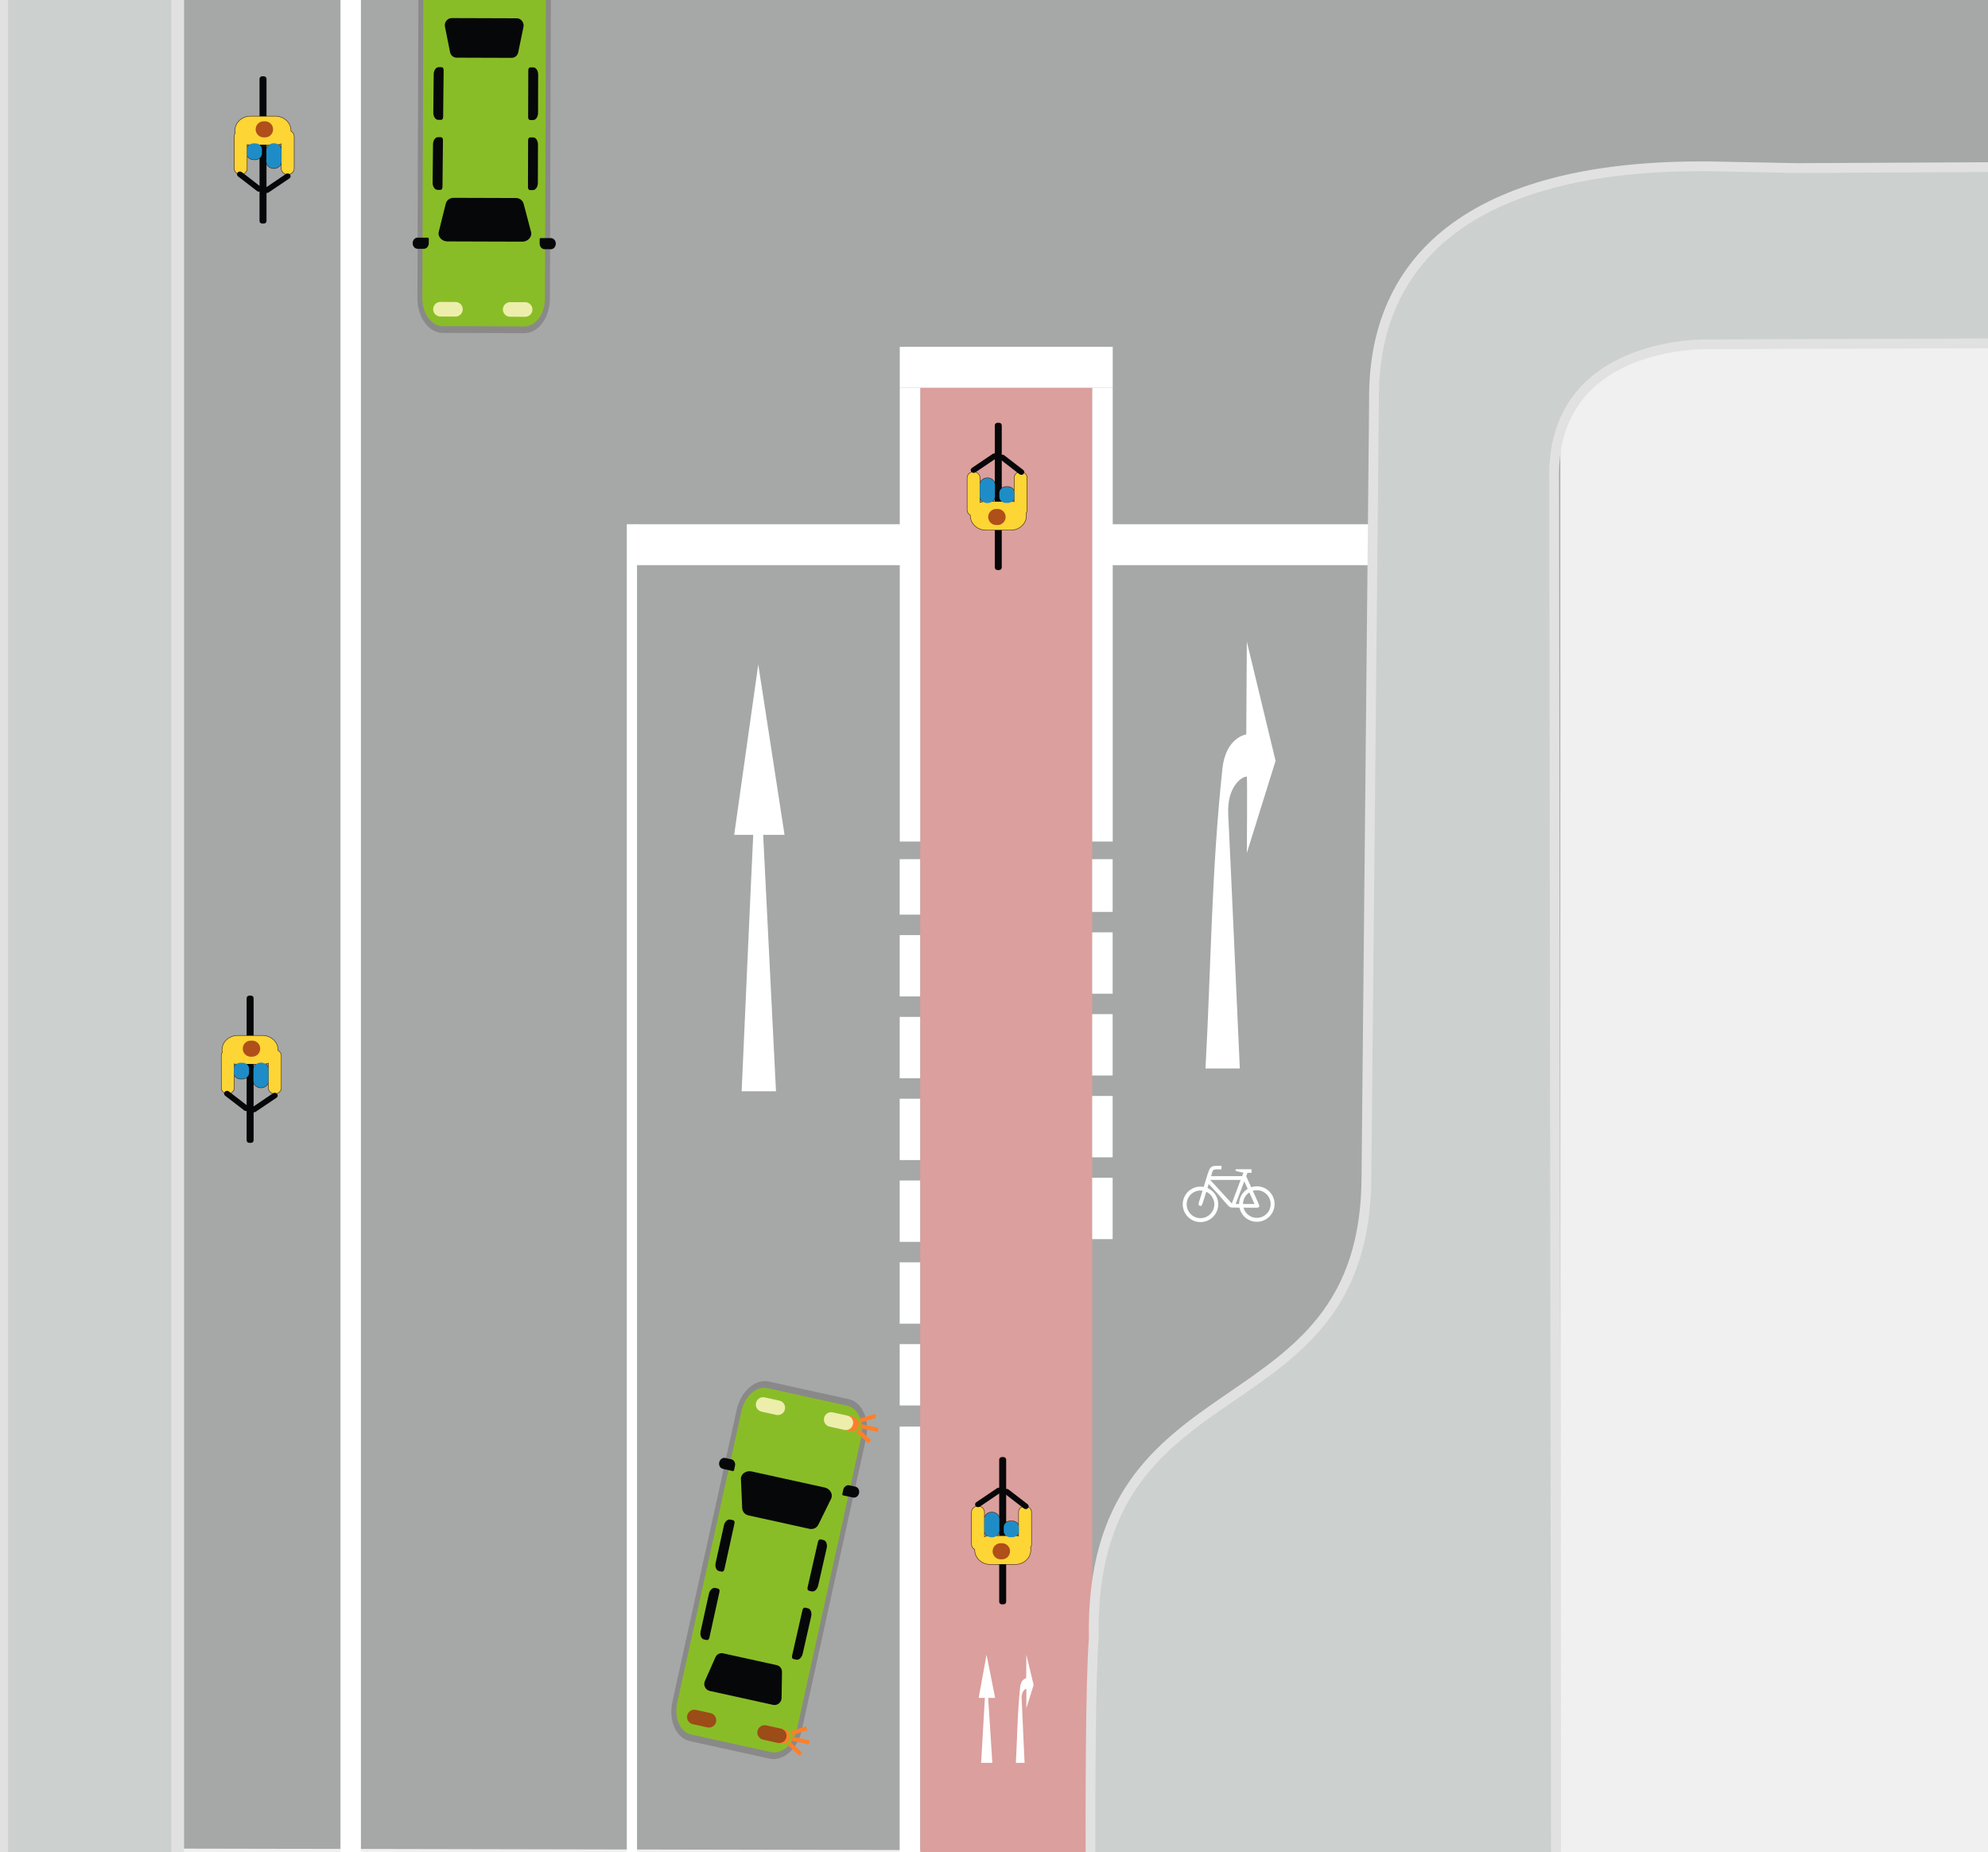
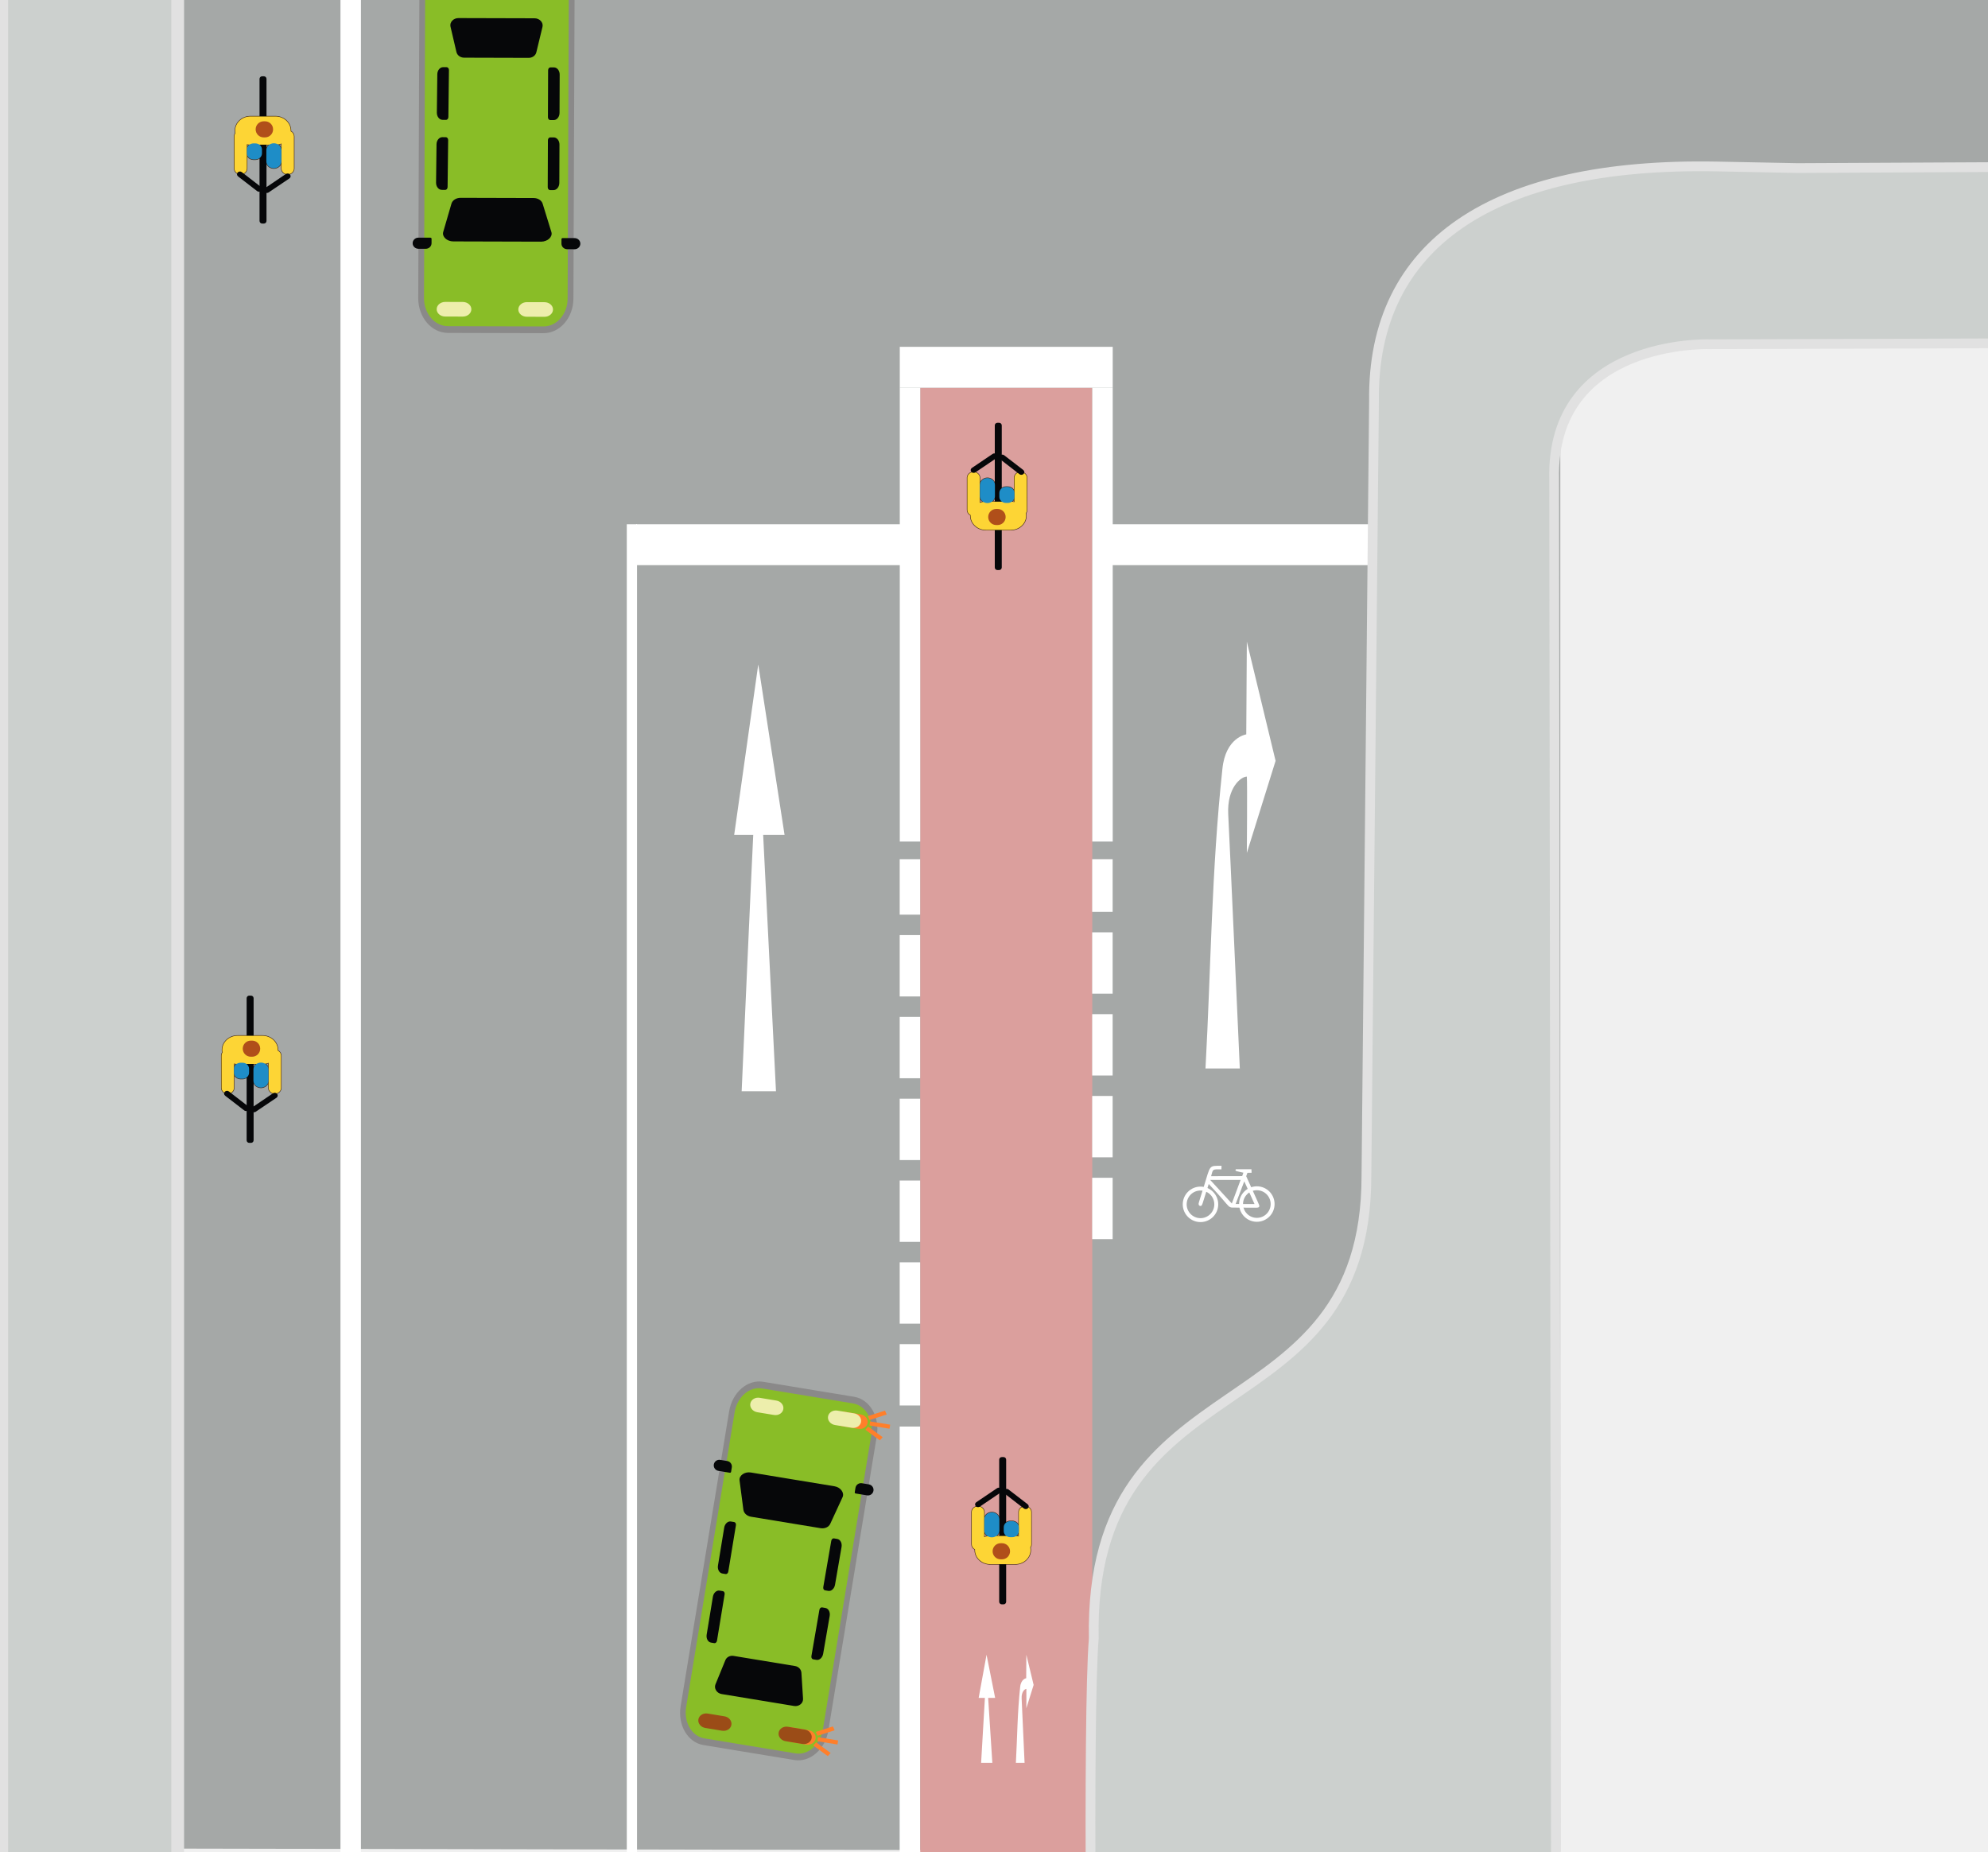
<svg xmlns="http://www.w3.org/2000/svg" data-name="Ebene 1" width="2430.067" height="2263.078">
  <path style="fill:#a5a8a7;stroke-width:2.169" d="m0-24.842 1907.28 8.687v2279.233l-1885.37-3.779Z" />
  <path style="fill:#a5a8a7;stroke-width:.516" d="m1794.307-11.868 635.76 1.476v387.36l-628.457-.643z" />
-   <g transform="rotate(.184 21953.137 78972.418)">
+   <g transform="matrix(1.17143 .00321 -.00376 1 210.75 -70.093)">
    <rect x="-416.821" y="-471.996" width="155.886" height="441.752" rx="28.048" style="fill:#89bd27;stroke-width:1.412" transform="scale(-1)" />
    <path d="M288.983 467.856a25.026 34.146 0 0 1-25.026-34.146V68.497a25.026 34.146 0 0 1 25.026-34.146h99.802A25.014 34.13 0 0 1 413.8 68.497v365.214a25.014 34.13 0 0 1-25.014 34.146h-99.802m0 8.248h99.802a31.095 42.427 0 0 0 31.06-42.394V68.498a31.095 42.427 0 0 0-31.06-42.393h-99.8a31.107 42.443 0 0 0-31.072 42.393v365.213a31.107 42.443 0 0 0 31.07 42.394z" style="fill:#8a8989;stroke-width:1.412" />
    <path d="m296.818 132.818-6.323-31.122c-1.076-5.35 2.998-10.46 8.293-10.46h79.418c5.283 0 9.37 5.14 8.294 10.46l-6.323 31.122c-.81 3.99-4.099 6.798-7.967 6.798h-67.377c-3.88 0-7.157-2.809-8.015-6.798z" style="fill:#060709;stroke-width:1.344" />
    <path d="M404.682 245.521v46.9a6.045 8.76 0 0 1-6.044 8.76h-3.627a2.418 3.504 0 0 1-2.418-3.504v-57.411a2.418 3.504 0 0 1 2.418-3.504h3.627a6.045 8.76 0 0 1 6.045 8.76z" style="fill:#060709;stroke-width:1.455" />
    <path d="M271.574 361.112v5.449a6.045 6.81 0 0 1-6.045 6.81H257.9a6.045 6.81 0 0 1-6.044-6.81 6.045 6.81 0 0 1 6.044-6.811h12.465a1.209 1.362 0 0 1 1.21 1.362zm155.282 5.489a6.045 6.81 0 0 1-6.045 6.811h-7.629a6.045 6.81 0 0 1-6.045-6.81v-5.449a1.209 1.362 0 0 1 1.21-1.362h12.464a6.045 6.81 0 0 1 6.045 6.81z" style="fill:#060709;stroke-width:1.283" />
    <path d="M404.622 159.939v46.9a6.045 8.76 0 0 1-6.044 8.759h-3.627a2.418 3.504 0 0 1-2.418-3.503v-57.412a2.418 3.504 0 0 1 2.418-3.503h3.627a6.045 8.76 0 0 1 6.045 8.76zm-128.024 46.949.332-46.898a6.045 8.76.407 0 1 6.107-8.716l3.627.026a2.418 3.504.407 0 1 2.393 3.52l-.407 57.41a2.418 3.504.407 0 1-2.443 3.486l-3.627-.026a6.045 8.76.407 0 1-5.982-8.802zm-.548 85.581.333-46.899a6.045 8.76.407 0 1 6.107-8.716l3.627.026a2.418 3.504.407 0 1 2.393 3.52l-.407 57.41a2.418 3.504.407 0 1-2.443 3.487l-3.627-.026a6.045 8.76.407 0 1-5.983-8.802z" style="fill:#060709;stroke-width:1.455" />
    <path d="m283.7 352.766 8.463-34.564c1.052-4.313 4.92-7.259 9.587-7.259h76.166c4.558 0 8.354 2.815 9.466 6.995l9.213 34.565c1.547 5.794-3.942 11.752-10.627 11.752h-91.726c-6.564.033-11.932-5.744-10.542-11.489z" style="fill:#060709;stroke-width:1.411" />
    <rect x="47.089" y="-398.565" width="17.858" height="36.197" rx="8.922" style="fill:#9b4c17;stroke-width:1.283" transform="rotate(90)" />
    <rect x="47.089" y="-310.588" width="17.858" height="36.197" rx="8.922" style="fill:#9b4c17;stroke-width:1.283" transform="rotate(90)" />
    <rect x="438.238" y="-398.578" width="17.858" height="36.197" rx="8.922" style="fill:#edeeac;stroke-width:1.283" transform="rotate(90)" />
    <rect x="438.238" y="-313.381" width="17.858" height="36.197" rx="8.922" style="fill:#edeeac;stroke-width:1.283" transform="rotate(90)" />
  </g>
  <path style="fill:#fff;stroke-width:18.009;stroke-linecap:round;stroke-linejoin:round;stroke-miterlimit:10;stroke-dasharray:54.026,18.009;stroke-dashoffset:0" d="M777.62 640.837h325v50h-325z" />
  <g transform="rotate(180 909.28 598.269)">
    <path d="M1531.955 990.245a7.587 7.003 0 0 0-15.16 0v29.966a19.257 17.777 0 0 0-4.48-.513h-30.4a18.504 17.081 0 0 0-7.48 1.44v-30.893a7.587 7.003 0 0 0-15.16 0v39.727a7.56 6.979 0 0 0 3.964 6.1v.854a18.702 17.265 0 0 0 18.716 17.265h30.4a18.702 17.265 0 0 0 18.714-17.265 19.39 17.899 0 0 0-.317-3.16 7.56 6.979 0 0 0 1.243-3.843z" style="fill:none;stroke:#432918;stroke-width:1.27;stroke-miterlimit:10" />
    <path d="M1483.871 990.83a9.252 8.54 0 0 0-9.252 8.468v13.946a9.186 8.48 0 0 0 18.359 0v-13.946a9.173 8.468 0 0 0-9.107-8.467zm24.835 10.786h-2.3a8.062 7.443 0 0 0-8.062 7.443v4.758a8.062 7.443 0 0 0 8.062 7.43h2.3a8.05 7.43 0 0 0 8.05-7.43v-4.758a8.062 7.443 0 0 0-8.05-7.443z" style="fill:none;stroke:#432918;stroke-width:1.27;stroke-miterlimit:10" />
    <rect x="-1103.279" y="1492.793" width="180" height="8.525" rx="3.172" transform="rotate(-90)" style="fill:#060709;stroke-width:1.139" />
    <path d="M1531.955 990.245a7.587 7.003 0 0 0-15.16 0v29.966a19.257 17.777 0 0 0-4.48-.513h-30.4a18.504 17.081 0 0 0-7.48 1.44v-30.893a7.587 7.003 0 0 0-15.16 0v39.727a7.56 6.979 0 0 0 3.964 6.1v.854a18.702 17.265 0 0 0 18.716 17.265h30.4a18.702 17.265 0 0 0 18.714-17.265 19.39 17.899 0 0 0-.317-3.16 7.56 6.979 0 0 0 1.243-3.843z" style="fill:#fdd535;stroke-width:1.27" />
    <path d="M1483.871 990.83a9.252 8.54 0 0 0-9.252 8.468v13.946a9.186 8.48 0 0 0 18.359 0v-13.946a9.173 8.468 0 0 0-9.107-8.467zm24.835 10.786h-2.3a8.062 7.443 0 0 0-8.062 7.443v4.758a8.062 7.443 0 0 0 8.062 7.43h2.3a8.05 7.43 0 0 0 8.05-7.43v-4.758a8.062 7.443 0 0 0-8.05-7.443z" style="fill:#1e8dc7;stroke-width:1.27" />
    <rect x="-1048.261" y="1484.744" width="19.68" height="21.319" rx="9.834" transform="rotate(-90)" style="fill:#b04f1a;stroke-width:1.27" />
    <path d="m1490.202 961.316-25.496 17.204a3.635 3.355 0 0 0 4.283 5.417l25.43-17.216a3.627 3.348 0 1 0-4.283-5.405zm37.47 19.68-23.275-17.935a3.621 3.343 0 1 0-4.639 5.124l23.196 17.924a3.622 3.343 0 0 0 4.653-5.125z" style="fill:#060709;stroke-width:1.27" />
  </g>
  <path style="fill:#db9f9d;fill-opacity:1;stroke:none;stroke-width:20.189;stroke-linecap:round;stroke-linejoin:round;stroke-miterlimit:10;stroke-dasharray:none;stroke-dashoffset:0" d="M1335.157 2572.073H1124.86V473.96h210.297z" />
  <g style="stroke:none">
    <path d="M124.504 508.227s9.93-221.809 11.328-248.387c1.398-26.578-12.672-37.07-18.187-37.07-.563 6.535 0 74.687 0 74.687l-28.114-90.078 28.114-116.563.562 90.684s20.273 2.879 23.336 33.816c10.746 100.032 11.152 194.825 16.535 292.911z" style="fill:#fff;fill-opacity:1;fill-rule:nonzero;stroke:none;stroke-width:2.4;stroke-linecap:butt;stroke-linejoin:miter;stroke-miterlimit:4;stroke-dasharray:none;stroke-opacity:1" transform="matrix(-.3166 0 0 .3166 1291.826 1993.955)" />
  </g>
  <g transform="translate(-276.799 -406.46)">
    <path d="M1531.955 990.245a7.587 7.003 0 0 0-15.16 0v29.966a19.257 17.777 0 0 0-4.48-.513h-30.4a18.504 17.081 0 0 0-7.48 1.44v-30.893a7.587 7.003 0 0 0-15.16 0v39.727a7.56 6.979 0 0 0 3.964 6.1v.854a18.702 17.265 0 0 0 18.716 17.265h30.4a18.702 17.265 0 0 0 18.714-17.265 19.39 17.899 0 0 0-.317-3.16 7.56 6.979 0 0 0 1.243-3.843z" style="fill:none;stroke:#432918;stroke-width:1.27;stroke-miterlimit:10" />
    <path d="M1483.871 990.83a9.252 8.54 0 0 0-9.252 8.468v13.946a9.186 8.48 0 0 0 18.359 0v-13.946a9.173 8.468 0 0 0-9.107-8.467zm24.835 10.786h-2.3a8.062 7.443 0 0 0-8.062 7.443v4.758a8.062 7.443 0 0 0 8.062 7.43h2.3a8.05 7.43 0 0 0 8.05-7.43v-4.758a8.062 7.443 0 0 0-8.05-7.443z" style="fill:none;stroke:#432918;stroke-width:1.27;stroke-miterlimit:10" />
    <rect x="-1103.279" y="1492.793" width="180" height="8.525" rx="3.172" transform="rotate(-90)" style="fill:#060709;stroke-width:1.139" />
    <path d="M1531.955 990.245a7.587 7.003 0 0 0-15.16 0v29.966a19.257 17.777 0 0 0-4.48-.513h-30.4a18.504 17.081 0 0 0-7.48 1.44v-30.893a7.587 7.003 0 0 0-15.16 0v39.727a7.56 6.979 0 0 0 3.964 6.1v.854a18.702 17.265 0 0 0 18.716 17.265h30.4a18.702 17.265 0 0 0 18.714-17.265 19.39 17.899 0 0 0-.317-3.16 7.56 6.979 0 0 0 1.243-3.843z" style="fill:#fdd535;stroke-width:1.27" />
    <path d="M1483.871 990.83a9.252 8.54 0 0 0-9.252 8.468v13.946a9.186 8.48 0 0 0 18.359 0v-13.946a9.173 8.468 0 0 0-9.107-8.467zm24.835 10.786h-2.3a8.062 7.443 0 0 0-8.062 7.443v4.758a8.062 7.443 0 0 0 8.062 7.43h2.3a8.05 7.43 0 0 0 8.05-7.43v-4.758a8.062 7.443 0 0 0-8.05-7.443z" style="fill:#1e8dc7;stroke-width:1.27" />
    <rect x="-1048.261" y="1484.744" width="19.68" height="21.319" rx="9.834" transform="rotate(-90)" style="fill:#b04f1a;stroke-width:1.27" />
    <path d="m1490.202 961.316-25.496 17.204a3.635 3.355 0 0 0 4.283 5.417l25.43-17.216a3.627 3.348 0 1 0-4.283-5.405zm37.47 19.68-23.275-17.935a3.621 3.343 0 1 0-4.639 5.124l23.196 17.924a3.622 3.343 0 0 0 4.653-5.125z" style="fill:#060709;stroke-width:1.27" />
  </g>
  <g transform="translate(-271.414 857.824)">
    <path d="M1531.955 990.245a7.587 7.003 0 0 0-15.16 0v29.966a19.257 17.777 0 0 0-4.48-.513h-30.4a18.504 17.081 0 0 0-7.48 1.44v-30.893a7.587 7.003 0 0 0-15.16 0v39.727a7.56 6.979 0 0 0 3.964 6.1v.854a18.702 17.265 0 0 0 18.716 17.265h30.4a18.702 17.265 0 0 0 18.714-17.265 19.39 17.899 0 0 0-.317-3.16 7.56 6.979 0 0 0 1.243-3.843z" style="fill:none;stroke:#432918;stroke-width:1.27;stroke-miterlimit:10" />
    <path d="M1483.871 990.83a9.252 8.54 0 0 0-9.252 8.468v13.946a9.186 8.48 0 0 0 18.359 0v-13.946a9.173 8.468 0 0 0-9.107-8.467zm24.835 10.786h-2.3a8.062 7.443 0 0 0-8.062 7.443v4.758a8.062 7.443 0 0 0 8.062 7.43h2.3a8.05 7.43 0 0 0 8.05-7.43v-4.758a8.062 7.443 0 0 0-8.05-7.443z" style="fill:none;stroke:#432918;stroke-width:1.27;stroke-miterlimit:10" />
    <rect x="-1103.279" y="1492.793" width="180" height="8.525" rx="3.172" transform="rotate(-90)" style="fill:#060709;stroke-width:1.139" />
    <path d="M1531.955 990.245a7.587 7.003 0 0 0-15.16 0v29.966a19.257 17.777 0 0 0-4.48-.513h-30.4a18.504 17.081 0 0 0-7.48 1.44v-30.893a7.587 7.003 0 0 0-15.16 0v39.727a7.56 6.979 0 0 0 3.964 6.1v.854a18.702 17.265 0 0 0 18.716 17.265h30.4a18.702 17.265 0 0 0 18.714-17.265 19.39 17.899 0 0 0-.317-3.16 7.56 6.979 0 0 0 1.243-3.843z" style="fill:#fdd535;stroke-width:1.27" />
    <path d="M1483.871 990.83a9.252 8.54 0 0 0-9.252 8.468v13.946a9.186 8.48 0 0 0 18.359 0v-13.946a9.173 8.468 0 0 0-9.107-8.467zm24.835 10.786h-2.3a8.062 7.443 0 0 0-8.062 7.443v4.758a8.062 7.443 0 0 0 8.062 7.43h2.3a8.05 7.43 0 0 0 8.05-7.43v-4.758a8.062 7.443 0 0 0-8.05-7.443z" style="fill:#1e8dc7;stroke-width:1.27" />
    <rect x="-1048.261" y="1484.744" width="19.68" height="21.319" rx="9.834" transform="rotate(-90)" style="fill:#b04f1a;stroke-width:1.27" />
    <path d="m1490.202 961.316-25.496 17.204a3.635 3.355 0 0 0 4.283 5.417l25.43-17.216a3.627 3.348 0 1 0-4.283-5.405zm37.47 19.68-23.275-17.935a3.621 3.343 0 1 0-4.639 5.124l23.196 17.924a3.622 3.343 0 0 0 4.653-5.125z" style="fill:#060709;stroke-width:1.27" />
  </g>
  <g transform="rotate(180 901.397 1160.15)">
    <path d="M1531.955 990.245a7.587 7.003 0 0 0-15.16 0v29.966a19.257 17.777 0 0 0-4.48-.513h-30.4a18.504 17.081 0 0 0-7.48 1.44v-30.893a7.587 7.003 0 0 0-15.16 0v39.727a7.56 6.979 0 0 0 3.964 6.1v.854a18.702 17.265 0 0 0 18.716 17.265h30.4a18.702 17.265 0 0 0 18.714-17.265 19.39 17.899 0 0 0-.317-3.16 7.56 6.979 0 0 0 1.243-3.843z" style="fill:none;stroke:#432918;stroke-width:1.27;stroke-miterlimit:10" />
    <path d="M1483.871 990.83a9.252 8.54 0 0 0-9.252 8.468v13.946a9.186 8.48 0 0 0 18.359 0v-13.946a9.173 8.468 0 0 0-9.107-8.467zm24.835 10.786h-2.3a8.062 7.443 0 0 0-8.062 7.443v4.758a8.062 7.443 0 0 0 8.062 7.43h2.3a8.05 7.43 0 0 0 8.05-7.43v-4.758a8.062 7.443 0 0 0-8.05-7.443z" style="fill:none;stroke:#432918;stroke-width:1.27;stroke-miterlimit:10" />
    <rect x="-1103.279" y="1492.793" width="180" height="8.525" rx="3.172" transform="rotate(-90)" style="fill:#060709;stroke-width:1.139" />
    <path d="M1531.955 990.245a7.587 7.003 0 0 0-15.16 0v29.966a19.257 17.777 0 0 0-4.48-.513h-30.4a18.504 17.081 0 0 0-7.48 1.44v-30.893a7.587 7.003 0 0 0-15.16 0v39.727a7.56 6.979 0 0 0 3.964 6.1v.854a18.702 17.265 0 0 0 18.716 17.265h30.4a18.702 17.265 0 0 0 18.714-17.265 19.39 17.899 0 0 0-.317-3.16 7.56 6.979 0 0 0 1.243-3.843z" style="fill:#fdd535;stroke-width:1.27" />
    <path d="M1483.871 990.83a9.252 8.54 0 0 0-9.252 8.468v13.946a9.186 8.48 0 0 0 18.359 0v-13.946a9.173 8.468 0 0 0-9.107-8.467zm24.835 10.786h-2.3a8.062 7.443 0 0 0-8.062 7.443v4.758a8.062 7.443 0 0 0 8.062 7.43h2.3a8.05 7.43 0 0 0 8.05-7.43v-4.758a8.062 7.443 0 0 0-8.05-7.443z" style="fill:#1e8dc7;stroke-width:1.27" />
    <rect x="-1048.261" y="1484.744" width="19.68" height="21.319" rx="9.834" transform="rotate(-90)" style="fill:#b04f1a;stroke-width:1.27" />
    <path d="m1490.202 961.316-25.496 17.204a3.635 3.355 0 0 0 4.283 5.417l25.43-17.216a3.627 3.348 0 1 0-4.283-5.405zm37.47 19.68-23.275-17.935a3.621 3.343 0 1 0-4.639 5.124l23.196 17.924a3.622 3.343 0 0 0 4.653-5.125z" style="fill:#060709;stroke-width:1.27" />
  </g>
  <path style="fill:#fff;stroke-width:16.117;stroke-linecap:round;stroke-linejoin:round;stroke-miterlimit:10;stroke-dasharray:48.35,16.117;stroke-dashoffset:0" d="M1099.86 423.96h260.297v50H1099.86z" />
  <path style="fill:#fff;stroke-width:18.009;stroke-linecap:round;stroke-linejoin:round;stroke-miterlimit:10;stroke-dasharray:54.026,18.009;stroke-dashoffset:0" d="M1350.572 640.837h325v50h-325z" />
  <path d="M1347.552 1514.684V1050.25" style="fill:none;stroke:#fff;stroke-width:25;stroke-miterlimit:10;stroke-dasharray:75,25;stroke-dashoffset:0" />
  <path style="fill:#fff;stroke-width:36.244;stroke-linecap:round;stroke-linejoin:round;stroke-miterlimit:10;stroke-dasharray:108.732,36.244;stroke-dashoffset:0" d="M1335.157 473.96h25v554.748h-25z" />
  <path style="fill:#fff;stroke-width:44.536;stroke-linecap:round;stroke-linejoin:round;stroke-miterlimit:10;stroke-dasharray:133.606,44.536;stroke-dashoffset:0" d="M1099.706 1743.796h25v837.597h-25z" />
  <path d="M1112.255 1718.033v-667.782" style="fill:none;stroke:#fff;stroke-width:25;stroke-miterlimit:10;stroke-dasharray:75,25;stroke-dashoffset:0" />
  <path style="fill:#fff;stroke-width:36.244;stroke-linecap:round;stroke-linejoin:round;stroke-miterlimit:10;stroke-dasharray:108.732,36.244;stroke-dashoffset:0" d="M1099.86 473.96h25v554.748h-25z" />
-   <g transform="rotate(12.234 800.864 2834.228)">
+   <g transform="matrix(1.11566 .1805 -.15873 .98733 426.007 -100.191)">
    <rect x="671.38" y="1687.211" width="155.886" height="441.752" rx="28.048" style="fill:#89bd27;stroke-width:1.412" transform="rotate(.184)" />
    <path d="M793.79 1693.906a25.026 34.146.184 0 1 24.916 34.226l-1.171 365.211a25.026 34.146.184 0 1-25.136 34.066l-99.801-.32a25.014 34.13.184 0 1-24.905-34.227l1.172-365.212a25.014 34.13.184 0 1 25.123-34.065l99.802.32m.026-8.248-99.801-.32a31.095 42.427.184 0 0-31.195 42.294l-1.171 365.211a31.095 42.427.184 0 0 30.923 42.492l99.8.32a31.107 42.443.184 0 0 31.207-42.293l1.171-365.21a31.107 42.443.184 0 0-30.934-42.494z" style="fill:#8a8989;stroke-width:1.412" />
    <path d="m784.88 2028.917 6.223 31.142c1.06 5.353-3.031 10.45-8.326 10.433l-79.418-.254c-5.283-.017-9.353-5.17-8.26-10.487l6.423-31.101c.822-3.988 4.12-6.785 7.988-6.773l67.377.216c3.88.013 7.148 2.832 7.993 6.824z" style="fill:#060709;stroke-width:1.344" />
    <path d="m677.378 1915.869.15-46.9a6.045 8.76.184 0 1 6.073-8.74l3.627.011a2.418 3.504.184 0 1 2.406 3.512l-.184 57.41a2.418 3.504.184 0 1-2.429 3.497l-3.627-.012a6.045 8.76.184 0 1-6.017-8.78z" style="fill:#060709;stroke-width:1.455" />
    <path d="m810.856 1800.705.018-5.449a6.045 6.81.184 0 1 6.067-6.79l7.628.024a6.045 6.81.184 0 1 6.023 6.829 6.045 6.81.184 0 1-6.066 6.791l-12.465-.04a1.209 1.362.184 0 1-1.206-1.365zm-155.263-5.987a6.045 6.81.184 0 1 6.066-6.792l7.63.024a6.045 6.81.184 0 1 6.022 6.83l-.017 5.449a1.209 1.362.184 0 1-1.214 1.358l-12.464-.04a6.045 6.81.184 0 1-6.023-6.83z" style="fill:#060709;stroke-width:1.283" />
    <path d="m677.164 2001.45.15-46.9a6.045 8.76.184 0 1 6.072-8.739l3.627.012a2.418 3.504.184 0 1 2.407 3.51l-.184 57.412a2.418 3.504.184 0 1-2.43 3.496l-3.626-.012a6.045 8.76.184 0 1-6.017-8.78zm128.174-46.538-.483 46.897a6.045 8.76.59 0 1-6.135 8.696l-3.627-.038a2.418 3.504.59 0 1-2.381-3.527l.59-57.409a2.418 3.504.59 0 1 2.455-3.478l3.627.038a6.045 8.76.59 0 1 5.954 8.821zm.822-85.579-.483 46.898a6.045 8.76.59 0 1-6.135 8.696l-3.627-.038a2.418 3.504.59 0 1-2.382-3.527l.591-57.409a2.418 3.504.59 0 1 2.454-3.479l3.627.038a6.045 8.76.59 0 1 5.955 8.821z" style="fill:#060709;stroke-width:1.455" />
    <path d="m798.703 1809.012-8.573 34.537c-1.066 4.31-4.944 7.243-9.61 7.228l-76.166-.244c-4.558-.015-8.345-2.842-9.444-7.026l-9.102-34.594c-1.528-5.799 3.98-11.74 10.665-11.718l91.725.294c6.564-.012 11.914 5.783 10.505 11.523z" style="fill:#060709;stroke-width:1.411" />
    <rect x="-2112.118" y="689.636" width="17.858" height="36.197" rx="8.922" style="fill:#9b4c17;stroke-width:1.283" transform="rotate(-89.816)" />
    <g transform="translate(-1.373 391.184)">
      <rect x="-1720.925" y="782.024" width="17.858" height="36.197" rx="8.922" style="fill:#ff7f2a;stroke-width:1.283;stroke-miterlimit:10;stroke-dasharray:none" transform="rotate(-89.816)" />
      <rect style="fill:#ff7f2a;stroke:none;stroke-width:1.047;stroke-linecap:round;stroke-linejoin:round;stroke-miterlimit:10;stroke-dasharray:none;stroke-dashoffset:0" width="22" height="5" x="815.084" y="1712.303" rx="0" ry="2.5" />
      <rect style="fill:#ff7f2a;stroke:none;stroke-width:.999;stroke-linecap:round;stroke-linejoin:round;stroke-miterlimit:10;stroke-dasharray:none;stroke-dashoffset:0" width="20" height="5" x="-150.139" y="1883.638" rx="0" ry="2.5" transform="rotate(-30)" />
      <rect style="fill:#ff7f2a;stroke:none;stroke-width:.999;stroke-linecap:round;stroke-linejoin:round;stroke-miterlimit:10;stroke-dasharray:none;stroke-dashoffset:0" width="20" height="5" x="1564.318" y="-1086.644" rx="0" ry="2.5" transform="scale(1 -1) rotate(-30)" />
    </g>
    <rect x="-2112.118" y="777.613" width="17.858" height="36.197" rx="8.922" style="fill:#9b4c17;stroke-width:1.283" transform="rotate(-89.816)" />
    <rect x="-1720.969" y="689.623" width="17.858" height="36.197" rx="8.922" style="fill:#edeeac;stroke-width:1.283" transform="rotate(-89.816)" />
    <rect x="-1720.925" y="782.024" width="17.858" height="36.197" rx="8.922" style="fill:#ff7f2a;stroke-width:1.283;stroke-miterlimit:10;stroke-dasharray:none" transform="rotate(-89.816)" />
    <rect style="fill:#ff7f2a;stroke:none;stroke-width:1.047;stroke-linecap:round;stroke-linejoin:round;stroke-miterlimit:10;stroke-dasharray:none;stroke-dashoffset:0" width="22" height="5" x="815.084" y="1712.303" rx="0" ry="2.5" />
    <rect style="fill:#ff7f2a;stroke:none;stroke-width:.999;stroke-linecap:round;stroke-linejoin:round;stroke-miterlimit:10;stroke-dasharray:none;stroke-dashoffset:0" width="20" height="5" x="-150.139" y="1883.638" rx="0" ry="2.5" transform="rotate(-30)" />
    <rect style="fill:#ff7f2a;stroke:none;stroke-width:.999;stroke-linecap:round;stroke-linejoin:round;stroke-miterlimit:10;stroke-dasharray:none;stroke-dashoffset:0" width="20" height="5" x="1564.318" y="-1086.644" rx="0" ry="2.5" transform="scale(1 -1) rotate(-30)" />
    <rect x="-1720.969" y="774.82" width="17.858" height="36.197" rx="8.922" style="fill:#edeeac;stroke-width:1.283" transform="rotate(-89.816)" />
  </g>
  <g style="stroke:none">
    <path d="M269.621 508.227h-33.574s9.93-224.204 11.332-250.786h-18.625l23.531-166.625 25.707 166.625h-20.914z" style="fill:#fff;fill-opacity:1;fill-rule:nonzero;stroke:none;stroke-width:2.4;stroke-linecap:butt;stroke-linejoin:miter;stroke-miterlimit:4;stroke-dasharray:none;stroke-opacity:1" transform="matrix(1.25 0 0 1.25 611.513 698.678)" />
  </g>
  <g style="stroke:none">
    <path d="M124.504 508.227s9.93-221.809 11.328-248.387c1.398-26.578-12.672-37.07-18.187-37.07-.563 6.535 0 74.687 0 74.687l-28.114-90.078 28.114-116.563.562 90.684s20.273 2.879 23.336 33.816c10.746 100.032 11.152 194.825 16.535 292.911z" style="fill:#fff;fill-opacity:1;fill-rule:nonzero;stroke:none;stroke-width:2.4;stroke-linecap:butt;stroke-linejoin:miter;stroke-miterlimit:4;stroke-dasharray:none;stroke-opacity:1" transform="matrix(-1.25 0 0 1.25 1671.146 670.824)" />
  </g>
-   <g transform="matrix(.1198 0 0 .1198 1441.682 1423.169)">
+   <g transform="translate(1441.682 1423.169) scale(.1198)">
    <circle cx="215" cy="409" r="161" style="fill:none;stroke:#fff;stroke-width:40px;stroke-opacity:1" />
    <circle cx="790" cy="406" r="161" style="fill:none;stroke:#fff;stroke-width:40px;stroke-opacity:1" />
    <path style="fill:#fff;fill-rule:evenodd;stroke:none" d="M429.484 15.467C296.918 16.76 319.4 1.771 248.078 230.985 189.975 414.125 196.304 394.154 196 407c-.213 9.98 7.843 17.893 17.967 18.57 21.054-2.128 12.198 2.277 85.19-224.39C565.87 482.537 465.806 436.913 609.341 442.627c188.642-1.81 203.975 9.82 206.214-17.83-.258-9.39-4.651-14.989-134.117-303.12l12.404-34.111 42.638-.776-1.55-35.66H576.005c-14.04 19.208 5.685 19.122 76.75 34.885L640.35 120.9l-317.074.775c21.362-74.595 9.303-69.944 105.433-69.771ZM314.114 159.91l310.264-.55-89.669 240.95Zm347.671 14.303L573.767 405.26l192.54.55z" />
  </g>
  <path d="M1335.157 2572.073s-6.02-473.63 1.834-569.13c-6.742-347.662 333.291-244.55 333.291-565.73l9.249-947.195c-2.336-191.222 144.84-291.888 419.77-286.497l97.865 1.92 273.17-1.352c18.508 0 7.603 10.51 7.603 23.5v98.5c0 13.06 10.762 93.61-7.83 93.5l-381.498 1.21s-193.21-6.318-188.855 165.31l2.536 1980.853m527.775-2849.908-460.601 5.626c-191.222 2.336-291.888-144.84-286.497-419.77l1.92-97.865-1.353-273.17c0-18.508 10.51-7.603 23.5-7.603h98.5c13.06 0 93.61-10.762 93.5 7.83l1.21 381.498s-6.317 193.208 165.31 188.855l364.51-2.43" style="fill:#ccd0ce;stroke:#e1e1e1;stroke-width:11.932px;stroke-miterlimit:10" />
  <g style="stroke:none">
    <path d="M269.621 508.227h-33.574s9.93-224.204 11.332-250.786h-18.625l23.531-166.625 25.707 166.625h-20.914z" style="fill:#fff;fill-opacity:1;fill-rule:nonzero;stroke:none;stroke-width:2.4;stroke-linecap:butt;stroke-linejoin:miter;stroke-miterlimit:4;stroke-dasharray:none;stroke-opacity:1" transform="matrix(.40877 0 0 .3166 1102.793 1993.955)" />
  </g>
  <path style="fill:#fff;stroke:none;stroke-width:34.557;stroke-linecap:round;stroke-linejoin:round;stroke-miterlimit:10;stroke-dasharray:103.67,34.557;stroke-dashoffset:0" d="M766.172 640.837h12.5v1885.87h-12.5z" />
  <path style="fill:#fff;stroke:none;stroke-width:0;stroke-linecap:round;stroke-linejoin:round;stroke-miterlimit:10;stroke-dasharray:none;stroke-dashoffset:0" d="M416.175-489.645h25v3023.117h-25z" />
  <path style="fill:#ccd0ce;fill-opacity:1;stroke:#e1e1e1;stroke-width:15.631;stroke-linecap:round;stroke-linejoin:round;stroke-miterlimit:10;stroke-dasharray:none;stroke-opacity:1" d="M2.108-717.263h215.078v3497.351H2.108Z" />
</svg>
